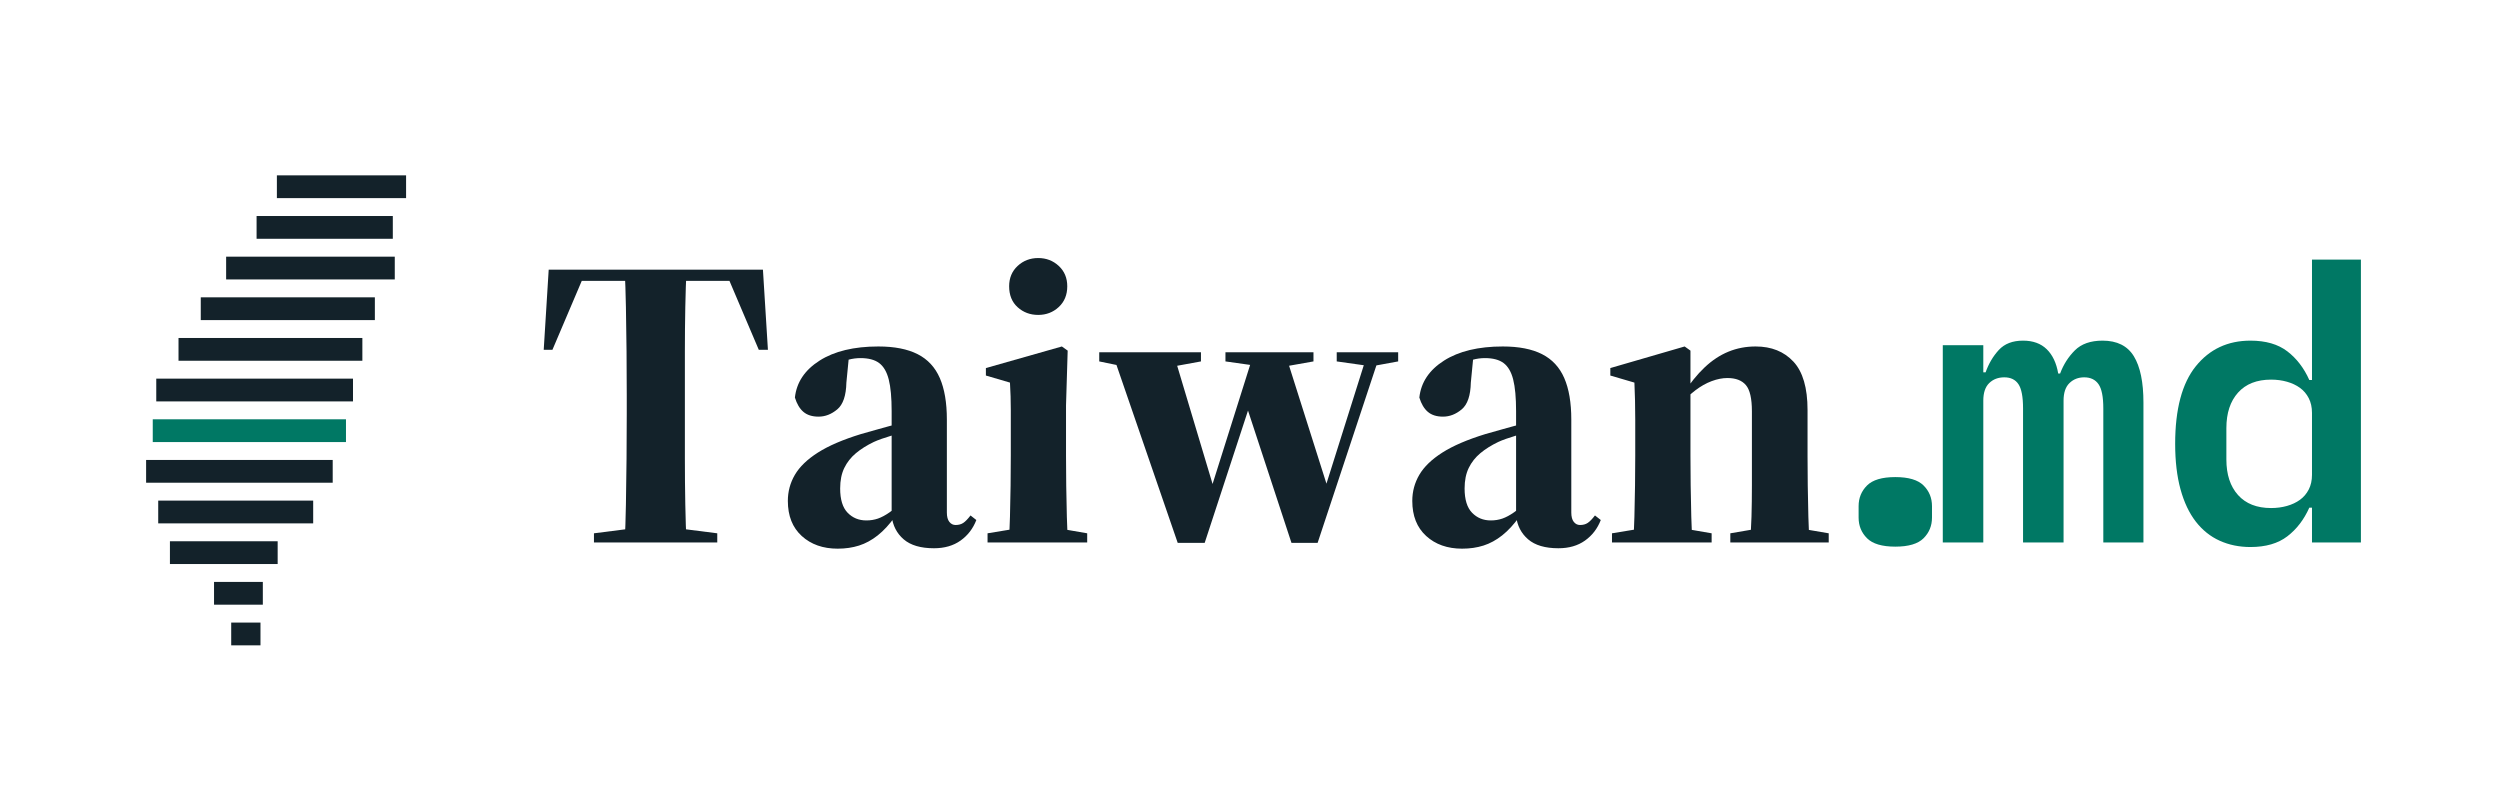
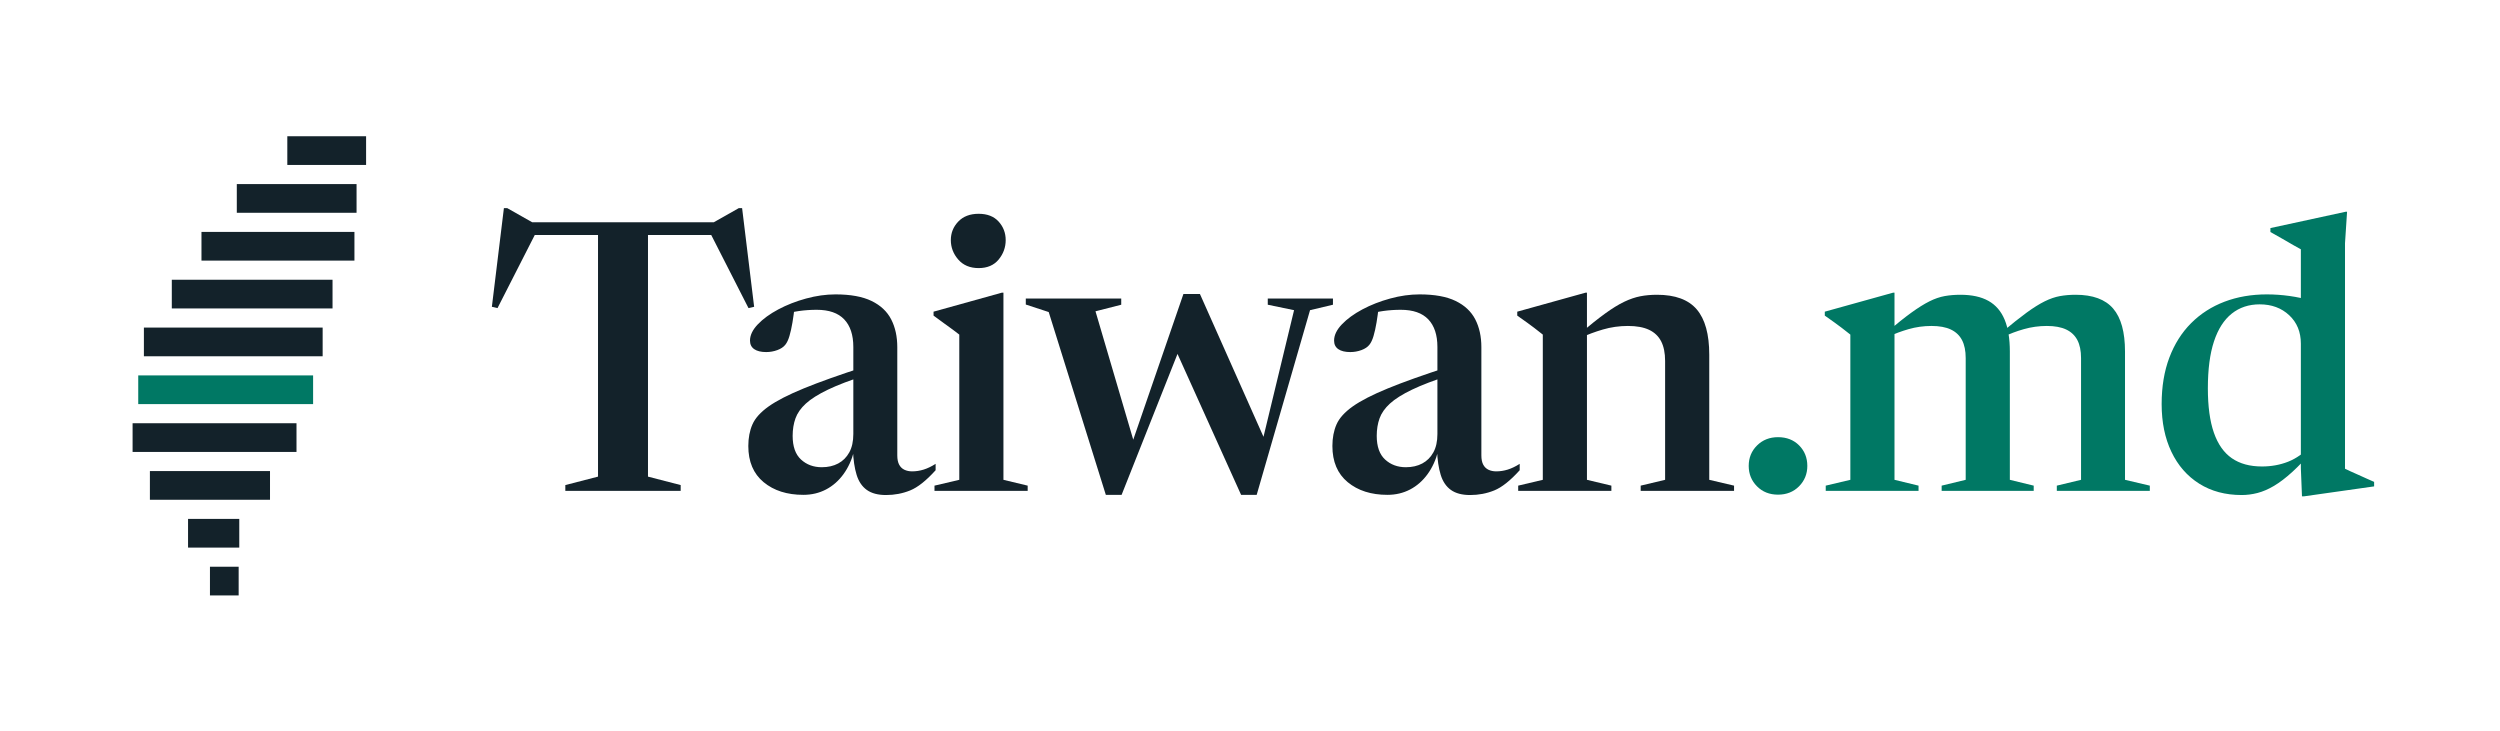
- <svg xmlns="http://www.w3.org/2000/svg" viewBox="-335 -1306.5 6021.39 1943" width="602.14" height="194.3">
+ <svg xmlns="http://www.w3.org/2000/svg" viewBox="-335 -1306.5 6653.57 1943" width="665.36" height="194.3">
  <g>
-     <rect x="331.88" y="-884.15" width="311.2" height="54.84" fill="#13222a" />
-     <rect x="282.99" y="-786.22" width="328.12" height="54.84" fill="#13222a" />
-     <rect x="209.66" y="-688.3" width="406.16" height="54.84" fill="#13222a" />
-     <rect x="148.55" y="-590.37" width="419.32" height="54.84" fill="#13222a" />
-     <rect x="94.96" y="-492.45" width="442.82" height="54.84" fill="#13222a" />
-     <rect x="41.37" y="-394.53" width="473.85" height="54.84" fill="#13222a" />
-     <rect x="32.91" y="-296.6" width="465.39" height="54.84" fill="#007864" />
-     <rect x="16.92" y="-198.68" width="449.4" height="54.84" fill="#13222a" />
-     <rect x="46.07" y="-100.76" width="373.25" height="54.84" fill="#13222a" />
-     <rect x="74.27" y="-2.84" width="259.49" height="54.84" fill="#13222a" />
-     <rect x="180.51" y="95.08" width="117.52" height="54.84" fill="#13222a" />
-     <rect x="221.88" y="193.01" width="70.51" height="54.84" fill="#13222a" />
+     <rect x="429.66" y="-943.88" width="209.66" height="76.38" fill="#13222a" />
+     <rect x="295.22" y="-816.58" width="318.72" height="76.38" fill="#13222a" />
+     <rect x="201.2" y="-689.28" width="407.1" height="76.38" fill="#13222a" />
+     <rect x="122.22" y="-561.98" width="427.78" height="76.38" fill="#13222a" />
+     <rect x="47.95" y="-434.68" width="475.73" height="76.38" fill="#13222a" />
+     <rect x="32.91" y="-307.38" width="465.39" height="76.38" fill="#007864" />
+     <rect x="17.86" y="-180.08" width="436.24" height="76.38" fill="#13222a" />
+     <rect x="63.93" y="-52.78" width="319.66" height="76.38" fill="#13222a" />
+     <rect x="165.47" y="74.52" width="136.33" height="76.38" fill="#13222a" />
+     <rect x="223.76" y="201.82" width="76.38" height="76.38" fill="#13222a" />
  </g>
  <g transform="translate(954.57 0)">
-     <path d="M141.0 0.0V-22.0L251.0 -36.0H328.0L438.0 -22.0V0.0ZM215.0 0.0Q217.0 -39.0 218.0 -92.0Q219.0 -145.0 219.5 -202.0Q220.0 -259.0 220.0 -310.0V-354.0Q220.0 -405.0 219.5 -460.0Q219.0 -515.0 218.0 -566.5Q217.0 -618.0 215.0 -657.0H364.0Q362.0 -618.0 361.0 -566.5Q360.0 -515.0 360.0 -460.0Q360.0 -405.0 360.0 -354.0V-310.0Q360.0 -259.0 360.0 -202.0Q360.0 -145.0 361.0 -92.0Q362.0 -39.0 364.0 0.0ZM20.0 -464.0 32.0 -657.0H548.0L560.0 -464.0H538.0L461.0 -645.0L498.0 -630.0H82.0L118.0 -645.0L41.0 -464.0Z" fill="#13222a" />
-     <path d="M728.0 15.0Q675.0 15.0 641.5 -15.5Q608.0 -46.0 608.0 -100.0Q608.0 -134.0 625.0 -163.0Q642.0 -192.0 680.5 -216.5Q719.0 -241.0 784.0 -261.0Q802.0 -266.0 826.5 -273.0Q851.0 -280.0 878.5 -287.0Q906.0 -294.0 931.0 -301.0V-279.0Q893.0 -268.0 861.5 -258.5Q830.0 -249.0 815.0 -242.0Q790.0 -230.0 772.0 -215.0Q754.0 -200.0 744.0 -179.5Q734.0 -159.0 734.0 -130.0Q734.0 -90.0 752.0 -71.5Q770.0 -53.0 797.0 -53.0Q812.0 -53.0 825.0 -57.5Q838.0 -62.0 853.0 -72.5Q868.0 -83.0 888.0 -102.0L896.0 -62.0H866.0Q846.0 -34.0 824.5 -17.0Q803.0 0.0 779.5 7.5Q756.0 15.0 728.0 15.0ZM960.0 14.0Q912.0 14.0 887.0 -7.5Q862.0 -29.0 858.0 -64.0V-68.0V-316.0Q858.0 -365.0 851.0 -392.5Q844.0 -420.0 828.0 -432.0Q812.0 -444.0 783.0 -444.0Q768.0 -444.0 753.5 -440.0Q739.0 -436.0 727.0 -430.0L756.0 -457.0L749.0 -385.0Q748.0 -338.0 727.0 -320.5Q706.0 -303.0 682.0 -303.0Q659.0 -303.0 645.5 -314.5Q632.0 -326.0 625.0 -349.0Q631.0 -404.0 684.5 -438.0Q738.0 -472.0 826.0 -472.0Q884.0 -472.0 920.5 -453.5Q957.0 -435.0 974.0 -396.0Q991.0 -357.0 991.0 -296.0V-72.0Q991.0 -57.0 997.0 -49.5Q1003.0 -42.0 1012.0 -42.0Q1023.0 -42.0 1030.5 -47.0Q1038.0 -52.0 1048.0 -65.0L1062.0 -54.0Q1050.0 -23.0 1024.0 -4.5Q998.0 14.0 960.0 14.0Z" fill="#13222a" />
-     <path d="M1089.0 0.0V-22.0L1174.0 -36.0H1248.0L1329.0 -22.0V0.0ZM1140.0 0.0Q1142.0 -26.0 1143.0 -62.0Q1144.0 -98.0 1144.5 -137.0Q1145.0 -176.0 1145.0 -209.0V-239.0Q1145.0 -286.0 1145.0 -319.0Q1145.0 -352.0 1143.0 -385.0L1085.0 -402.0V-420.0L1268.0 -472.0L1282.0 -462.0L1278.0 -330.0V-209.0Q1278.0 -176.0 1278.5 -137.0Q1279.0 -98.0 1280.0 -62.0Q1281.0 -26.0 1283.0 0.0ZM1211.0 -548.0Q1182.0 -548.0 1161.5 -566.5Q1141.0 -585.0 1141.0 -617.0Q1141.0 -647.0 1161.5 -666.0Q1182.0 -685.0 1211.0 -685.0Q1240.0 -685.0 1260.5 -666.0Q1281.0 -647.0 1281.0 -617.0Q1281.0 -586.0 1260.5 -567.0Q1240.0 -548.0 1211.0 -548.0Z" fill="#13222a" />
-     <path d="M1547.0 1.0 1389.0 -458.0H1536.0L1639.0 -114.0H1621.0L1626.0 -125.0L1731.0 -458.0H1805.0L1914.0 -114.0H1896.0L1901.0 -128.0L2005.0 -458.0H2036.0L1884.0 1.0H1821.0L1707.0 -346.0H1726.0L1722.0 -335.0L1612.0 1.0ZM1358.0 -436.0V-458.0H1603.0V-436.0L1521.0 -421.0H1431.0ZM1662.0 -436.0V-458.0H1874.0V-436.0L1795.0 -422.0L1740.0 -425.0ZM1930.0 -436.0V-458.0H2078.0V-436.0L2018.0 -425.0H2008.0Z" fill="#13222a" />
-     <path d="M2232.0 15.0Q2179.0 15.0 2145.5 -15.5Q2112.0 -46.0 2112.0 -100.0Q2112.0 -134.0 2129.0 -163.0Q2146.0 -192.0 2184.5 -216.5Q2223.0 -241.0 2288.0 -261.0Q2306.0 -266.0 2330.5 -273.0Q2355.0 -280.0 2382.5 -287.0Q2410.0 -294.0 2435.0 -301.0V-279.0Q2397.0 -268.0 2365.5 -258.5Q2334.0 -249.0 2319.0 -242.0Q2294.0 -230.0 2276.0 -215.0Q2258.0 -200.0 2248.0 -179.5Q2238.0 -159.0 2238.0 -130.0Q2238.0 -90.0 2256.0 -71.5Q2274.0 -53.0 2301.0 -53.0Q2316.0 -53.0 2329.0 -57.5Q2342.0 -62.0 2357.0 -72.5Q2372.0 -83.0 2392.0 -102.0L2400.0 -62.0H2370.0Q2350.0 -34.0 2328.5 -17.0Q2307.0 0.0 2283.5 7.5Q2260.0 15.0 2232.0 15.0ZM2464.0 14.0Q2416.0 14.0 2391.0 -7.5Q2366.0 -29.0 2362.0 -64.0V-68.0V-316.0Q2362.0 -365.0 2355.0 -392.5Q2348.0 -420.0 2332.0 -432.0Q2316.0 -444.0 2287.0 -444.0Q2272.0 -444.0 2257.5 -440.0Q2243.0 -436.0 2231.0 -430.0L2260.0 -457.0L2253.0 -385.0Q2252.0 -338.0 2231.0 -320.5Q2210.0 -303.0 2186.0 -303.0Q2163.0 -303.0 2149.5 -314.5Q2136.0 -326.0 2129.0 -349.0Q2135.0 -404.0 2188.5 -438.0Q2242.0 -472.0 2330.0 -472.0Q2388.0 -472.0 2424.5 -453.5Q2461.0 -435.0 2478.0 -396.0Q2495.0 -357.0 2495.0 -296.0V-72.0Q2495.0 -57.0 2501.0 -49.5Q2507.0 -42.0 2516.0 -42.0Q2527.0 -42.0 2534.5 -47.0Q2542.0 -52.0 2552.0 -65.0L2566.0 -54.0Q2554.0 -23.0 2528.0 -4.5Q2502.0 14.0 2464.0 14.0Z" fill="#13222a" />
-     <path d="M2593.0 0.0V-22.0L2678.0 -36.0H2752.0L2833.0 -22.0V0.0ZM2644.0 0.0Q2646.0 -26.0 2647.0 -62.0Q2648.0 -98.0 2648.5 -137.0Q2649.0 -176.0 2649.0 -209.0V-240.0Q2649.0 -271.0 2649.0 -295.5Q2649.0 -320.0 2648.5 -341.5Q2648.0 -363.0 2647.0 -385.0L2589.0 -402.0V-420.0L2768.0 -472.0L2782.0 -462.0V-366.0V-364.0V-209.0Q2782.0 -176.0 2782.5 -137.0Q2783.0 -98.0 2784.0 -62.0Q2785.0 -26.0 2787.0 0.0ZM2878.0 0.0V-22.0L2960.0 -36.0H3033.0L3115.0 -22.0V0.0ZM2925.0 0.0Q2928.0 -26.0 2929.0 -62.0Q2930.0 -98.0 2930.0 -137.0Q2930.0 -176.0 2930.0 -209.0V-316.0Q2930.0 -362.0 2915.5 -379.0Q2901.0 -396.0 2871.0 -396.0Q2853.0 -396.0 2833.0 -388.5Q2813.0 -381.0 2794.0 -366.5Q2775.0 -352.0 2757.0 -332.0L2755.0 -357.0H2764.0Q2789.0 -396.0 2816.0 -421.5Q2843.0 -447.0 2873.5 -459.5Q2904.0 -472.0 2939.0 -472.0Q2996.0 -472.0 3030.0 -435.5Q3064.0 -399.0 3064.0 -319.0V-209.0Q3064.0 -176.0 3064.5 -137.0Q3065.0 -98.0 3066.0 -62.0Q3067.0 -26.0 3069.0 0.0Z" fill="#13222a" />
-     <path d="M3275.372 10.126Q3227.504 10.126 3207.252 -10.126Q3187.0 -30.378 3187.0 -59.835V-87.452Q3187.0 -116.909 3207.252 -137.161Q3227.504 -157.413 3275.372 -157.413Q3323.24 -157.413 3343.492 -137.161Q3363.744 -116.909 3363.744 -87.452V-59.835Q3363.744 -30.378 3343.492 -10.126Q3323.24 10.126 3275.372 10.126Z" fill="#007864" />
-     <path d="M3389.744 0.0V-475.0H3487.322V-409.641H3492.845Q3503.891 -440.94 3524.604 -463.493Q3545.316 -486.047 3583.058 -486.047Q3618.959 -486.047 3640.132 -465.334Q3661.304 -444.622 3667.748 -406.88H3672.351Q3684.318 -439.099 3707.792 -462.573Q3731.266 -486.047 3774.531 -486.047Q3827.002 -486.047 3850.016 -448.304Q3873.029 -410.562 3873.029 -336.919V0.0H3776.372V-323.11Q3776.372 -364.535 3764.865 -381.105Q3753.359 -397.674 3730.345 -397.674Q3709.172 -397.674 3694.904 -383.866Q3680.636 -370.058 3680.636 -341.521V0.0H3583.058V-323.11Q3583.058 -364.535 3572.012 -381.105Q3560.965 -397.674 3537.952 -397.674Q3515.859 -397.674 3501.59 -383.866Q3487.322 -370.058 3487.322 -341.521V0.0Z" fill="#007864" />
-     <path d="M4278.988 -83.769H4272.545Q4253.213 -40.504 4219.613 -14.729Q4186.014 11.047 4130.781 11.047Q4090.277 11.047 4056.677 -4.142Q4023.078 -19.331 3999.143 -50.17Q3975.209 -81.008 3962.322 -127.955Q3949.434 -174.903 3949.434 -237.5Q3949.434 -362.694 3999.143 -424.37Q4048.853 -486.047 4130.781 -486.047Q4186.014 -486.047 4219.613 -460.271Q4253.213 -434.496 4272.545 -391.231H4278.988V-681.202H4396.818V0.0H4278.988ZM4180.49 -82.849Q4200.742 -82.849 4218.693 -87.912Q4236.643 -92.975 4249.991 -102.641Q4263.339 -112.306 4271.164 -127.495Q4278.988 -142.684 4278.988 -162.936V-312.064Q4278.988 -332.316 4271.164 -347.505Q4263.339 -362.694 4249.991 -372.359Q4236.643 -382.025 4218.693 -387.088Q4200.742 -392.151 4180.49 -392.151Q4128.94 -392.151 4100.863 -360.853Q4072.787 -329.554 4072.787 -275.242V-199.758Q4072.787 -145.446 4100.863 -114.147Q4128.94 -82.849 4180.49 -82.849Z" fill="#007864" />
+     <path d="M302.0 -699.0H435.0V-38.0L522.0 -15.5V0.0H215.0V-15.5L302.0 -38.0ZM656.0 -681.0H81.0L139.5 -692.5L34.5 -486.5L19.5 -490.0L51.5 -752.5H60.5L143.5 -705.5L93.0 -715.0H644.0L593.5 -705.5L676.5 -752.5H685.5L717.5 -490.0L702.5 -486.5L597.5 -692.5Z" fill="#13222a" />
+     <path d="M1011.5 -330.5 1015.0 -308.0Q952.5 -288.0 914.0 -269.5Q875.5 -251.0 855.25 -232.5Q835.0 -214.0 827.5 -193.0Q820.0 -172.0 820.0 -146.5Q820.0 -104.0 842.25 -83.5Q864.5 -63.0 897.5 -63.0Q922.5 -63.0 941.25 -73.0Q960.0 -83.0 970.75 -102.5Q981.5 -122.0 981.5 -151.5V-383.0Q981.5 -431.0 957.25 -456.5Q933.0 -482.0 884.0 -482.0Q860.0 -482.0 837.0 -478.75Q814.0 -475.5 800.5 -469.5L825.5 -492.5Q823.0 -469.0 819.5 -448.25Q816.0 -427.5 811.5 -412.25Q807.0 -397.0 800.5 -389.0Q793.5 -380.0 779.25 -374.75Q765.0 -369.5 749.5 -369.5Q729.0 -369.5 717.75 -377.25Q706.5 -385.0 706.5 -400.0Q706.5 -421.5 727.25 -443.25Q748.0 -465.0 781.75 -483.0Q815.5 -501.0 855.75 -512.0Q896.0 -523.0 934.0 -523.0Q994.0 -523.0 1030.0 -505.5Q1066.0 -488.0 1082.25 -456.5Q1098.5 -425.0 1098.5 -382.5V-94.5Q1098.5 -79.0 1103.5 -69.75Q1108.5 -60.5 1117.5 -56.25Q1126.5 -52.0 1138.0 -52.0Q1153.5 -52.0 1168.75 -56.75Q1184.0 -61.5 1200.5 -72.0V-55.0Q1163.0 -13.5 1132.75 -1.25Q1102.5 11.0 1068.5 11.0Q1036.5 11.0 1017.5 -2.5Q998.5 -16.0 990.25 -42.75Q982.0 -69.5 980.5 -108.0L983.5 -106.5Q974.5 -71.0 955.25 -44.5Q936.0 -18.0 908.75 -3.75Q881.5 10.5 848.5 10.5Q783.5 10.5 742.75 -23.25Q702.0 -57.0 702.0 -119.5Q702.0 -152.0 713.0 -177.0Q724.0 -202.0 756.0 -224.75Q788.0 -247.5 849.5 -272.75Q911.0 -298.0 1011.5 -330.5Z" fill="#13222a" />
+     <path d="M1315.0 -593.0Q1280.5 -593.0 1260.75 -615.75Q1241.0 -638.5 1241.0 -667.5Q1241.0 -696.0 1260.75 -716.75Q1280.5 -737.5 1315.0 -737.5Q1349.5 -737.5 1368.25 -716.75Q1387.0 -696.0 1387.0 -667.5Q1387.0 -638.5 1368.25 -615.75Q1349.5 -593.0 1315.0 -593.0ZM1381.0 -527.5V-427.5V-29.5L1445.5 -14.0V0.0H1197.5V-14.0L1263.5 -29.5V-416.0Q1258.0 -420.5 1247.75 -428.0Q1237.5 -435.5 1224.0 -445.25Q1210.5 -455.0 1195.0 -466.5V-477.0L1376.5 -527.5Z" fill="#13222a" />
+     <path d="M2154.5 -481.0 2084.5 -495.5V-512.0H2258.0V-495.5L2197.0 -481.0L2055.0 10.5H2013.5L1828.5 -399.5L1859.5 -403.0L1695.5 10.5H1653.5L1501.5 -476.0L1440.5 -496.0V-512.0H1694.5V-495.5L1626.0 -478.0L1734.5 -109.0L1709.0 -85.5L1860.0 -524.0H1904.0L2086.0 -115.0L2059.0 -85.5Z" fill="#13222a" />
+     <path d="M2566.0 -330.5 2569.5 -308.0Q2507.0 -288.0 2468.5 -269.5Q2430.0 -251.0 2409.75 -232.5Q2389.5 -214.0 2382.0 -193.0Q2374.5 -172.0 2374.5 -146.5Q2374.5 -104.0 2396.75 -83.5Q2419.0 -63.0 2452.0 -63.0Q2477.0 -63.0 2495.75 -73.0Q2514.5 -83.0 2525.25 -102.5Q2536.0 -122.0 2536.0 -151.5V-383.0Q2536.0 -431.0 2511.75 -456.5Q2487.5 -482.0 2438.5 -482.0Q2414.5 -482.0 2391.5 -478.75Q2368.5 -475.5 2355.0 -469.5L2380.0 -492.5Q2377.5 -469.0 2374.0 -448.25Q2370.5 -427.5 2366.0 -412.25Q2361.5 -397.0 2355.0 -389.0Q2348.0 -380.0 2333.75 -374.75Q2319.5 -369.5 2304.0 -369.5Q2283.5 -369.5 2272.25 -377.25Q2261.0 -385.0 2261.0 -400.0Q2261.0 -421.5 2281.75 -443.25Q2302.5 -465.0 2336.25 -483.0Q2370.0 -501.0 2410.25 -512.0Q2450.5 -523.0 2488.5 -523.0Q2548.5 -523.0 2584.5 -505.5Q2620.5 -488.0 2636.75 -456.5Q2653.0 -425.0 2653.0 -382.5V-94.5Q2653.0 -79.0 2658.0 -69.75Q2663.0 -60.5 2672.0 -56.25Q2681.0 -52.0 2692.5 -52.0Q2708.0 -52.0 2723.25 -56.75Q2738.5 -61.5 2755.0 -72.0V-55.0Q2717.5 -13.5 2687.25 -1.25Q2657.0 11.0 2623.0 11.0Q2591.0 11.0 2572.0 -2.5Q2553.0 -16.0 2544.75 -42.75Q2536.5 -69.5 2535.0 -108.0L2538.0 -106.5Q2529.0 -71.0 2509.75 -44.5Q2490.5 -18.0 2463.25 -3.75Q2436.0 10.5 2403.0 10.5Q2338.0 10.5 2297.25 -23.25Q2256.5 -57.0 2256.5 -119.5Q2256.5 -152.0 2267.5 -177.0Q2278.5 -202.0 2310.5 -224.75Q2342.5 -247.5 2404.0 -272.75Q2465.5 -298.0 2566.0 -330.5Z" fill="#13222a" />
+     <path d="M2934.0 -422.5V-29.5L2999.0 -14.0V0.0H2751.0V-14.0L2816.5 -29.5V-416.0Q2808.5 -422.5 2793.5 -434.0Q2778.5 -445.5 2748.5 -466.5V-477.0L2930.0 -527.5H2934.0ZM3077.0 -14.0 3142.0 -29.5V-346.0Q3142.0 -377.5 3131.5 -398.0Q3121.0 -418.5 3099.25 -428.75Q3077.5 -439.0 3043.0 -439.0Q3008.5 -439.0 2976.25 -429.5Q2944.0 -420.0 2920.0 -408.5L2915.0 -418.5Q2954.0 -451.5 2982.25 -472.0Q3010.5 -492.5 3033.0 -503.25Q3055.5 -514.0 3076.0 -518.0Q3096.5 -522.0 3120.5 -522.0Q3193.0 -522.0 3226.25 -483.0Q3259.5 -444.0 3259.5 -362.5V-29.5L3325.5 -14.0V0.0H3077.0Z" fill="#13222a" />
+     <path d="M3442.5 -143.0Q3477.0 -143.0 3498.75 -121.0Q3520.5 -99.0 3520.5 -66.5Q3520.5 -34.5 3498.5 -12.25Q3476.5 10.0 3442.5 10.0Q3408.5 10.0 3386.5 -12.25Q3364.5 -34.5 3364.5 -66.5Q3364.5 -99.0 3386.75 -121.0Q3409.0 -143.0 3442.5 -143.0Z" fill="#007864" />
+     <path d="M3752.5 -423.5V-29.5L3816.5 -14.0V0.0H3569.5V-14.0L3635.0 -29.5V-416.0Q3627.0 -422.5 3612.0 -434.0Q3597.0 -445.5 3567.0 -466.5V-477.0L3748.5 -527.5H3752.5ZM4059.5 -371.0V-29.5L4123.0 -14.0V0.0H3878.0V-14.0L3942.0 -29.5V-353.5Q3942.0 -382.5 3932.25 -401.25Q3922.5 -420.0 3902.5 -429.5Q3882.5 -439.0 3851.0 -439.0Q3819.5 -439.0 3790.0 -430.5Q3760.5 -422.0 3738.0 -411.0L3733.5 -423.5Q3770.5 -455.0 3797.5 -474.5Q3824.5 -494.0 3845.5 -504.5Q3866.5 -515.0 3886.0 -518.5Q3905.5 -522.0 3928.0 -522.0Q3973.5 -522.0 4002.5 -505.75Q4031.5 -489.5 4045.5 -456.0Q4059.5 -422.5 4059.5 -371.0ZM4366.0 -371.0V-29.5L4432.0 -14.0V0.0H4184.5V-14.0L4249.0 -29.5V-353.5Q4249.0 -382.5 4239.25 -401.25Q4229.5 -420.0 4209.5 -429.5Q4189.5 -439.0 4158.0 -439.0Q4126.5 -439.0 4096.75 -430.5Q4067.0 -422.0 4045.0 -411.0L4040.0 -423.5Q4077.5 -455.0 4104.25 -474.5Q4131.0 -494.0 4152.25 -504.5Q4173.5 -515.0 4193.0 -518.5Q4212.5 -522.0 4234.5 -522.0Q4303.0 -522.0 4334.5 -485.25Q4366.0 -448.5 4366.0 -371.0Z" fill="#007864" />
+     <path d="M4834.0 -392.0Q4834.0 -438.5 4803.0 -467.5Q4772.0 -496.5 4724.5 -496.5Q4681.0 -496.5 4650.0 -471.75Q4619.0 -447.0 4602.75 -397.75Q4586.5 -348.5 4586.5 -273.0Q4586.5 -201.0 4602.5 -155.0Q4618.5 -109.0 4650.25 -87.0Q4682.0 -65.0 4730.5 -65.0Q4768.0 -65.0 4800.25 -77.75Q4832.5 -90.5 4861.5 -121.0L4867.5 -109.5Q4837.0 -74.0 4811.25 -50.5Q4785.5 -27.0 4762.75 -13.5Q4740.0 0.0 4718.75 5.5Q4697.5 11.0 4676.5 11.0Q4611.5 11.0 4563.5 -19.25Q4515.5 -49.5 4489.5 -104.0Q4463.5 -158.5 4463.5 -231.0Q4463.5 -300.5 4484.0 -354.75Q4504.5 -409.0 4542.0 -446.5Q4579.5 -484.0 4630.75 -503.5Q4682.0 -523.0 4743.5 -523.0Q4773.5 -523.0 4804.0 -518.75Q4834.5 -514.5 4863.5 -505.75Q4892.5 -497.0 4918.0 -483.0L4834.0 -471.5V-643.0Q4828.0 -646.0 4814.25 -654.0Q4800.5 -662.0 4784.0 -671.5Q4767.5 -681.0 4753.0 -689.0V-699.5L4953.5 -743.0H4957.0L4951.5 -659.0V-59.0Q4956.0 -56.5 4965.75 -52.25Q4975.5 -48.0 4987.0 -42.75Q4998.5 -37.5 5009.75 -32.5Q5021.0 -27.5 5029.0 -24.0V-12.0L4842.0 14.5H4837.0L4834.0 -60.5Z" fill="#007864" />
  </g>
</svg>
